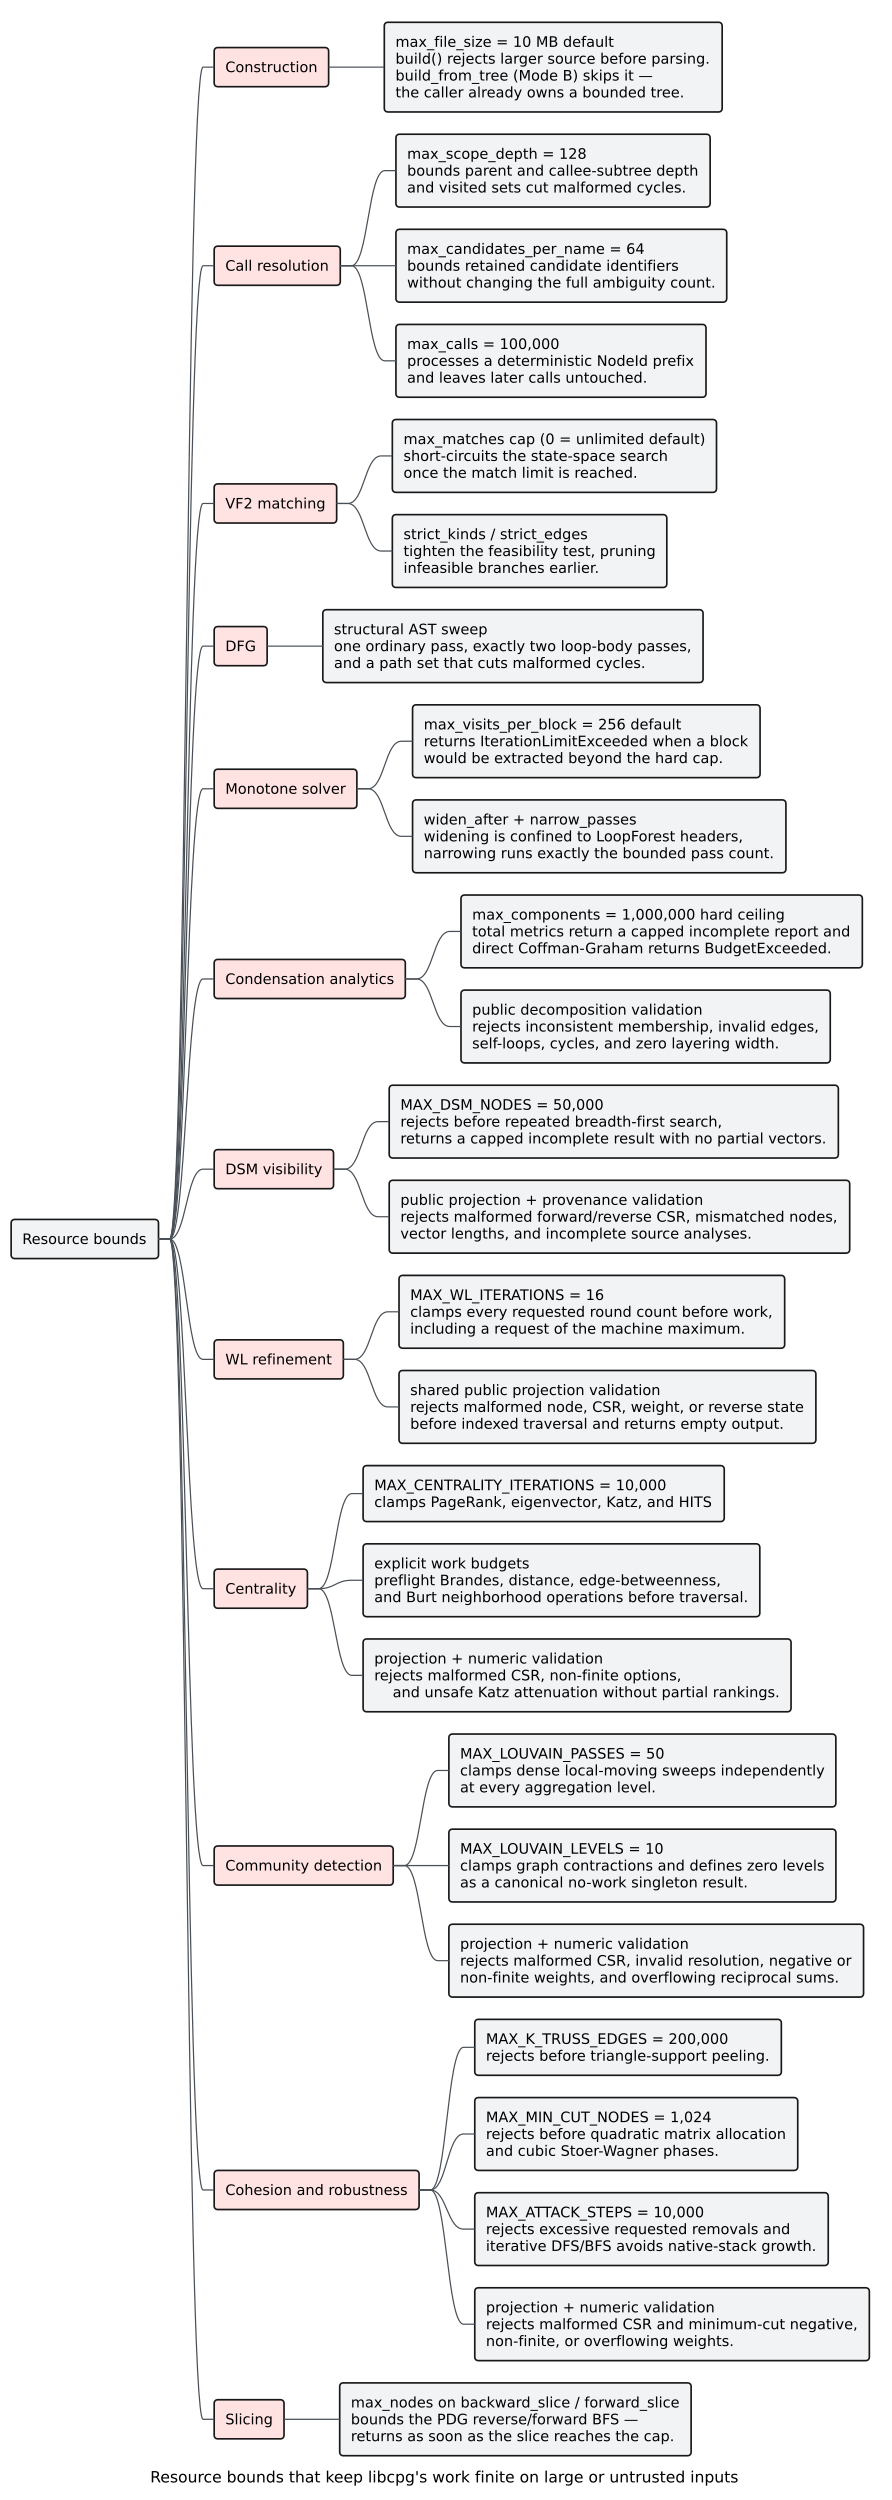
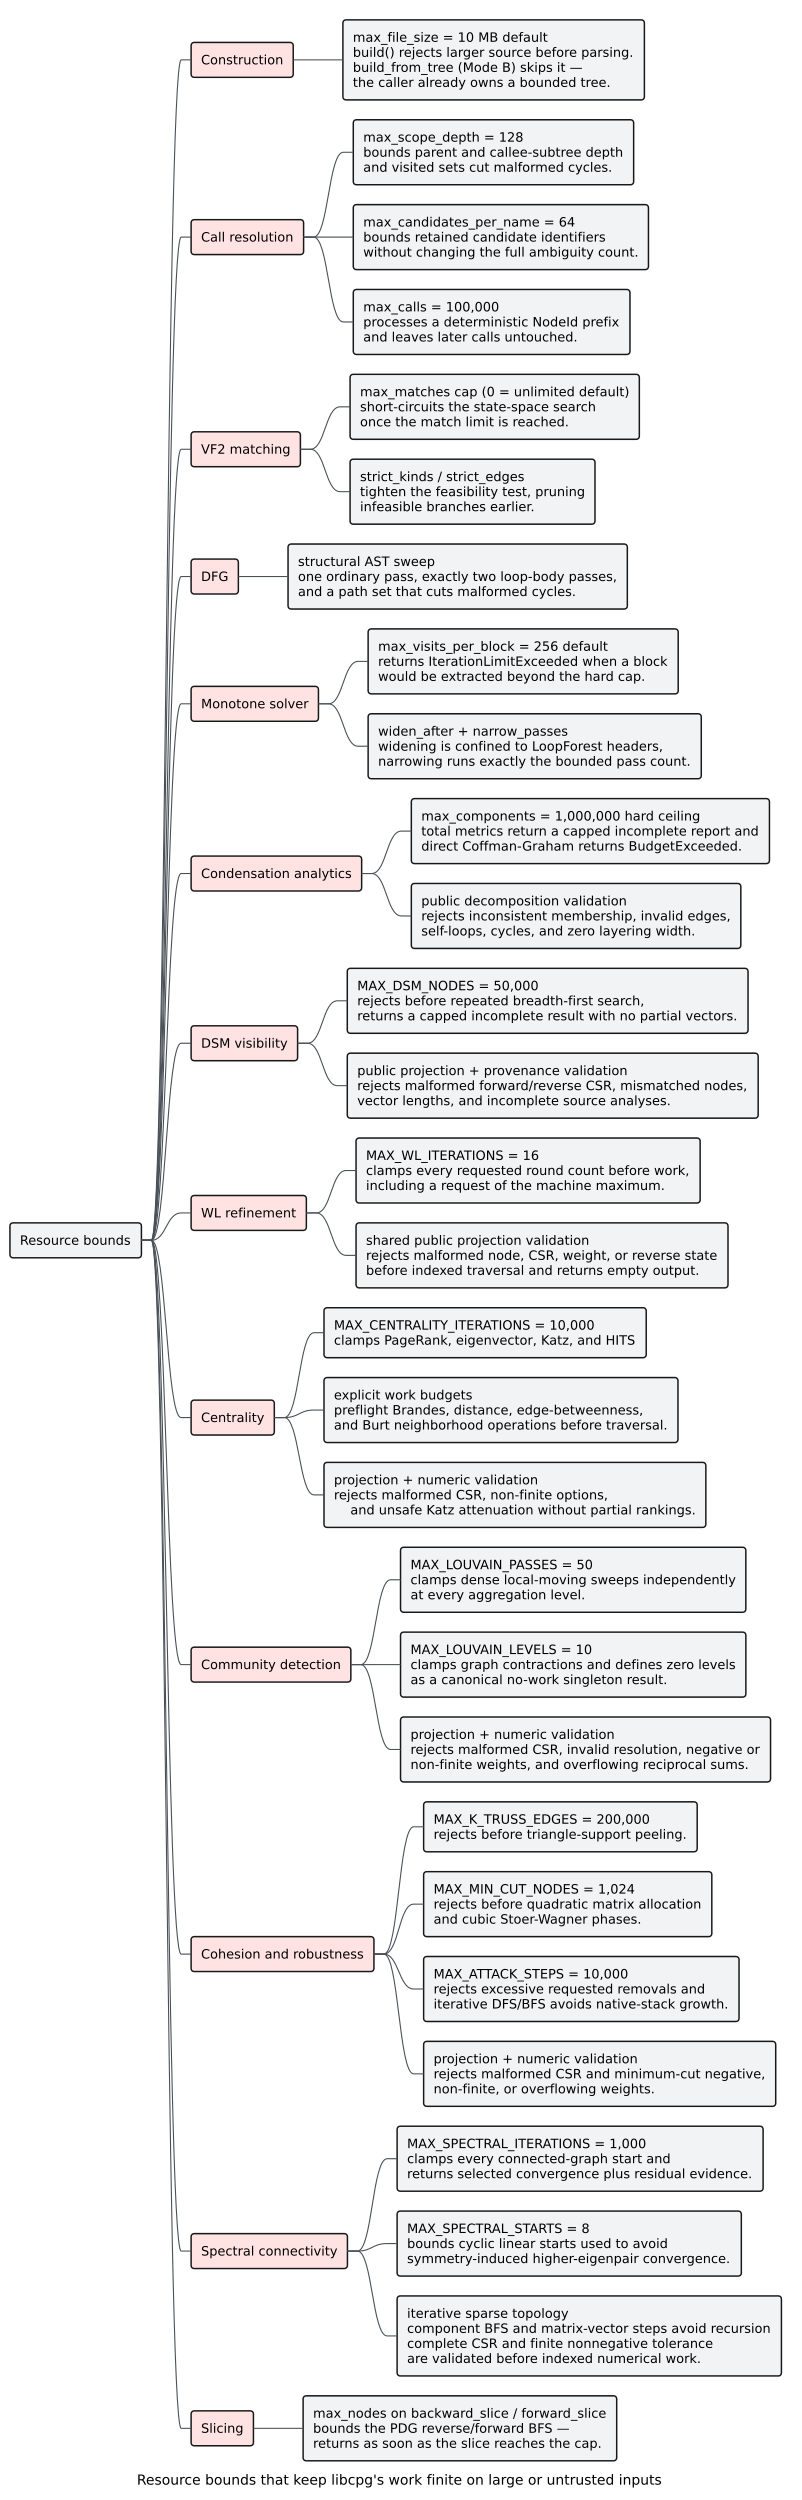
- <svg xmlns="http://www.w3.org/2000/svg" contentStyleType="text/css" data-diagram-type="MINDMAP" height="2245px" preserveAspectRatio="none" style="width:801px;height:2245px;background:#FFFFFF;" version="1.1" viewBox="0 0 801 2245" width="801px" zoomAndPan="magnify">
+ <svg xmlns="http://www.w3.org/2000/svg" contentStyleType="text/css" data-diagram-type="MINDMAP" height="2516px" preserveAspectRatio="none" style="width:807px;height:2516px;background:#FFFFFF;" version="1.1" viewBox="0 0 807 2516" width="807px" zoomAndPan="magnify">
  <defs />
  <g>
-     <rect fill="#F1F3F5" height="35.133" rx="3" ry="3" style="stroke:#181818;stroke-width:1.5;" width="132.328" x="10" y="1095.047" />
-     <text fill="#000000" font-family="'DejaVu Sans'" font-size="13" lengthAdjust="spacing" textLength="112.328" x="20" y="1117.114">Resource bounds</text>
+     <rect fill="#F1F3F5" height="35.133" rx="3" ry="3" style="stroke:#181818;stroke-width:1.5;" width="132.328" x="10" y="1230.711" />
+     <text fill="#000000" font-family="'DejaVu Sans'" font-size="13" lengthAdjust="spacing" textLength="112.328" x="20" y="1252.778">Resource bounds</text>
    <rect fill="#FFE3E3" height="35.133" rx="3" ry="3" style="stroke:#181818;stroke-width:1.5;" width="102.773" x="192.328" y="42.699" />
    <text fill="#000000" font-family="'DejaVu Sans'" font-size="13" lengthAdjust="spacing" textLength="82.773" x="202.328" y="64.766">Construction</text>
    <rect fill="#F1F3F5" height="80.531" rx="3" ry="3" style="stroke:#181818;stroke-width:1.5;" width="303.41" x="345.102" y="20" />
    <text fill="#000000" font-family="'DejaVu Sans'" font-size="13" lengthAdjust="spacing" textLength="196.168" x="355.102" y="42.067">max_file_size = 10 MB default</text>
    <text fill="#000000" font-family="'DejaVu Sans'" font-size="13" lengthAdjust="spacing" textLength="283.41" x="355.102" y="57.2">build() rejects larger source before parsing.</text>
    <text fill="#000000" font-family="'DejaVu Sans'" font-size="13" lengthAdjust="spacing" textLength="231.734" x="355.102" y="72.332">build_from_tree (Mode B) skips it —</text>
    <text fill="#000000" font-family="'DejaVu Sans'" font-size="13" lengthAdjust="spacing" textLength="259.962" x="355.102" y="87.465">the caller already owns a bounded tree.</text>
    <path d="M295.102,60.266 L305.102,60.266 C320.102,60.266 320.102,60.266 335.102,60.266 L345.102,60.266" fill="none" style="stroke:#495057;stroke-width:1.1;" />
-     <path d="M142.328,1112.613 L152.328,1112.613 C167.328,1112.613 167.328,60.266 182.328,60.266 L192.328,60.266" fill="none" style="stroke:#495057;stroke-width:1.1;" />
+     <path d="M142.328,1248.277 L152.328,1248.277 C167.328,1248.277 167.328,60.266 182.328,60.266 L192.328,60.266" fill="none" style="stroke:#495057;stroke-width:1.1;" />
    <rect fill="#FFE3E3" height="35.133" rx="3" ry="3" style="stroke:#181818;stroke-width:1.5;" width="113.222" x="192.328" y="221.062" />
    <text fill="#000000" font-family="'DejaVu Sans'" font-size="13" lengthAdjust="spacing" textLength="93.222" x="202.328" y="243.129">Call resolution</text>
    <rect fill="#F1F3F5" height="65.398" rx="3" ry="3" style="stroke:#181818;stroke-width:1.5;" width="282.158" x="355.55" y="120.531" />
    <text fill="#000000" font-family="'DejaVu Sans'" font-size="13" lengthAdjust="spacing" textLength="161.256" x="365.55" y="142.598">max_scope_depth = 128</text>
    <text fill="#000000" font-family="'DejaVu Sans'" font-size="13" lengthAdjust="spacing" textLength="262.158" x="365.55" y="157.731">bounds parent and callee-subtree depth</text>
    <text fill="#000000" font-family="'DejaVu Sans'" font-size="13" lengthAdjust="spacing" textLength="250.815" x="365.55" y="172.864">and visited sets cut malformed cycles.</text>
    <path d="M305.55,238.629 L315.55,238.629 C330.55,238.629 330.55,153.231 345.55,153.231 L355.55,153.231" fill="none" style="stroke:#495057;stroke-width:1.1;" />
    <rect fill="#F1F3F5" height="65.398" rx="3" ry="3" style="stroke:#181818;stroke-width:1.5;" width="297.05" x="355.55" y="205.93" />
    <text fill="#000000" font-family="'DejaVu Sans'" font-size="13" lengthAdjust="spacing" textLength="213.288" x="365.55" y="227.997">max_candidates_per_name = 64</text>
    <text fill="#000000" font-family="'DejaVu Sans'" font-size="13" lengthAdjust="spacing" textLength="244.258" x="365.55" y="243.129">bounds retained candidate identifiers</text>
    <text fill="#000000" font-family="'DejaVu Sans'" font-size="13" lengthAdjust="spacing" textLength="277.05" x="365.55" y="258.262">without changing the full ambiguity count.</text>
    <path d="M305.55,238.629 L315.55,238.629 C330.55,238.629 330.55,238.629 345.55,238.629 L355.55,238.629" fill="none" style="stroke:#495057;stroke-width:1.1;" />
    <rect fill="#F1F3F5" height="65.398" rx="3" ry="3" style="stroke:#181818;stroke-width:1.5;" width="278.445" x="355.55" y="291.328" />
    <text fill="#000000" font-family="'DejaVu Sans'" font-size="13" lengthAdjust="spacing" textLength="136.849" x="365.55" y="313.395">max_calls = 100,000</text>
    <text fill="#000000" font-family="'DejaVu Sans'" font-size="13" lengthAdjust="spacing" textLength="258.445" x="365.55" y="328.528">processes a deterministic NodeId prefix</text>
    <text fill="#000000" font-family="'DejaVu Sans'" font-size="13" lengthAdjust="spacing" textLength="215.693" x="365.55" y="343.661">and leaves later calls untouched.</text>
    <path d="M305.55,238.629 L315.55,238.629 C330.55,238.629 330.55,324.027 345.55,324.027 L355.55,324.027" fill="none" style="stroke:#495057;stroke-width:1.1;" />
-     <path d="M142.328,1112.613 L152.328,1112.613 C167.328,1112.613 167.328,238.629 182.328,238.629 L192.328,238.629" fill="none" style="stroke:#495057;stroke-width:1.1;" />
+     <path d="M142.328,1248.277 L152.328,1248.277 C167.328,1248.277 167.328,238.629 182.328,238.629 L192.328,238.629" fill="none" style="stroke:#495057;stroke-width:1.1;" />
    <rect fill="#FFE3E3" height="35.133" rx="3" ry="3" style="stroke:#181818;stroke-width:1.5;" width="109.991" x="192.328" y="434.559" />
    <text fill="#000000" font-family="'DejaVu Sans'" font-size="13" lengthAdjust="spacing" textLength="89.991" x="202.328" y="456.625">VF2 matching</text>
    <rect fill="#F1F3F5" height="65.398" rx="3" ry="3" style="stroke:#181818;stroke-width:1.5;" width="291.108" x="352.319" y="376.727" />
    <text fill="#000000" font-family="'DejaVu Sans'" font-size="13" lengthAdjust="spacing" textLength="271.108" x="362.319" y="398.793">max_matches cap (0 = unlimited default)</text>
    <text fill="#000000" font-family="'DejaVu Sans'" font-size="13" lengthAdjust="spacing" textLength="238.031" x="362.319" y="413.926">short-circuits the state-space search</text>
    <text fill="#000000" font-family="'DejaVu Sans'" font-size="13" lengthAdjust="spacing" textLength="210.507" x="362.319" y="429.059">once the match limit is reached.</text>
    <path d="M302.319,452.125 L312.319,452.125 C327.319,452.125 327.319,409.426 342.319,409.426 L352.319,409.426" fill="none" style="stroke:#495057;stroke-width:1.1;" />
    <rect fill="#F1F3F5" height="65.398" rx="3" ry="3" style="stroke:#181818;stroke-width:1.5;" width="246.478" x="352.319" y="462.125" />
    <text fill="#000000" font-family="'DejaVu Sans'" font-size="13" lengthAdjust="spacing" textLength="165.464" x="362.319" y="484.192">strict_kinds / strict_edges</text>
    <text fill="#000000" font-family="'DejaVu Sans'" font-size="13" lengthAdjust="spacing" textLength="226.478" x="362.319" y="499.325">tighten the feasibility test, pruning</text>
    <text fill="#000000" font-family="'DejaVu Sans'" font-size="13" lengthAdjust="spacing" textLength="176.871" x="362.319" y="514.457">infeasible branches earlier.</text>
    <path d="M302.319,452.125 L312.319,452.125 C327.319,452.125 327.319,494.824 342.319,494.824 L352.319,494.824" fill="none" style="stroke:#495057;stroke-width:1.1;" />
-     <path d="M142.328,1112.613 L152.328,1112.613 C167.328,1112.613 167.328,452.125 182.328,452.125 L192.328,452.125" fill="none" style="stroke:#495057;stroke-width:1.1;" />
+     <path d="M142.328,1248.277 L152.328,1248.277 C167.328,1248.277 167.328,452.125 182.328,452.125 L192.328,452.125" fill="none" style="stroke:#495057;stroke-width:1.1;" />
    <rect fill="#FFE3E3" height="35.133" rx="3" ry="3" style="stroke:#181818;stroke-width:1.5;" width="47.562" x="192.328" y="562.656" />
    <text fill="#000000" font-family="'DejaVu Sans'" font-size="13" lengthAdjust="spacing" textLength="27.561" x="202.328" y="584.723">DFG</text>
    <rect fill="#F1F3F5" height="65.398" rx="3" ry="3" style="stroke:#181818;stroke-width:1.5;" width="341.458" x="289.89" y="547.523" />
    <text fill="#000000" font-family="'DejaVu Sans'" font-size="13" lengthAdjust="spacing" textLength="137.865" x="299.89" y="569.59">structural AST sweep</text>
    <text fill="#000000" font-family="'DejaVu Sans'" font-size="13" lengthAdjust="spacing" textLength="321.458" x="299.89" y="584.723">one ordinary pass, exactly two loop-body passes,</text>
    <text fill="#000000" font-family="'DejaVu Sans'" font-size="13" lengthAdjust="spacing" textLength="279.963" x="299.89" y="599.856">and a path set that cuts malformed cycles.</text>
    <path d="M239.89,580.223 L249.89,580.223 C264.89,580.223 264.89,580.223 279.89,580.223 L289.89,580.223" fill="none" style="stroke:#495057;stroke-width:1.1;" />
-     <path d="M142.328,1112.613 L152.328,1112.613 C167.328,1112.613 167.328,580.223 182.328,580.223 L192.328,580.223" fill="none" style="stroke:#495057;stroke-width:1.1;" />
+     <path d="M142.328,1248.277 L152.328,1248.277 C167.328,1248.277 167.328,580.223 182.328,580.223 L192.328,580.223" fill="none" style="stroke:#495057;stroke-width:1.1;" />
    <rect fill="#FFE3E3" height="35.133" rx="3" ry="3" style="stroke:#181818;stroke-width:1.5;" width="128.158" x="192.328" y="690.754" />
    <text fill="#000000" font-family="'DejaVu Sans'" font-size="13" lengthAdjust="spacing" textLength="108.158" x="202.328" y="712.821">Monotone solver</text>
    <rect fill="#F1F3F5" height="65.398" rx="3" ry="3" style="stroke:#181818;stroke-width:1.5;" width="312.056" x="370.486" y="632.922" />
    <text fill="#000000" font-family="'DejaVu Sans'" font-size="13" lengthAdjust="spacing" textLength="231.315" x="380.486" y="654.989">max_visits_per_block = 256 default</text>
    <text fill="#000000" font-family="'DejaVu Sans'" font-size="13" lengthAdjust="spacing" textLength="292.056" x="380.486" y="670.122">returns IterationLimitExceeded when a block</text>
    <text fill="#000000" font-family="'DejaVu Sans'" font-size="13" lengthAdjust="spacing" textLength="269.35" x="380.486" y="685.254">would be extracted beyond the hard cap.</text>
    <path d="M320.486,708.32 L330.486,708.32 C345.486,708.32 345.486,665.621 360.486,665.621 L370.486,665.621" fill="none" style="stroke:#495057;stroke-width:1.1;" />
    <rect fill="#F1F3F5" height="65.398" rx="3" ry="3" style="stroke:#181818;stroke-width:1.5;" width="335.275" x="370.486" y="718.32" />
    <text fill="#000000" font-family="'DejaVu Sans'" font-size="13" lengthAdjust="spacing" textLength="191.89" x="380.486" y="740.387">widen_after + narrow_passes</text>
    <text fill="#000000" font-family="'DejaVu Sans'" font-size="13" lengthAdjust="spacing" textLength="287.701" x="380.486" y="755.52">widening is confined to LoopForest headers,</text>
    <text fill="#000000" font-family="'DejaVu Sans'" font-size="13" lengthAdjust="spacing" textLength="315.275" x="380.486" y="770.653">narrowing runs exactly the bounded pass count.</text>
    <path d="M320.486,708.32 L330.486,708.32 C345.486,708.32 345.486,751.019 360.486,751.019 L370.486,751.019" fill="none" style="stroke:#495057;stroke-width:1.1;" />
-     <path d="M142.328,1112.613 L152.328,1112.613 C167.328,1112.613 167.328,708.32 182.328,708.32 L192.328,708.32" fill="none" style="stroke:#495057;stroke-width:1.1;" />
+     <path d="M142.328,1248.277 L152.328,1248.277 C167.328,1248.277 167.328,708.32 182.328,708.32 L192.328,708.32" fill="none" style="stroke:#495057;stroke-width:1.1;" />
    <rect fill="#FFE3E3" height="35.133" rx="3" ry="3" style="stroke:#181818;stroke-width:1.5;" width="171.639" x="192.328" y="861.551" />
    <text fill="#000000" font-family="'DejaVu Sans'" font-size="13" lengthAdjust="spacing" textLength="151.639" x="202.328" y="883.618">Condensation analytics</text>
    <rect fill="#F1F3F5" height="65.398" rx="3" ry="3" style="stroke:#181818;stroke-width:1.5;" width="360.406" x="413.967" y="803.719" />
    <text fill="#000000" font-family="'DejaVu Sans'" font-size="13" lengthAdjust="spacing" textLength="280.998" x="423.967" y="825.786">max_components = 1,000,000 hard ceiling</text>
    <text fill="#000000" font-family="'DejaVu Sans'" font-size="13" lengthAdjust="spacing" textLength="340.406" x="423.967" y="840.918">total metrics return a capped incomplete report and</text>
    <text fill="#000000" font-family="'DejaVu Sans'" font-size="13" lengthAdjust="spacing" textLength="323.324" x="423.967" y="856.051">direct Coffman-Graham returns BudgetExceeded.</text>
    <path d="M363.967,879.117 L373.967,879.117 C388.967,879.117 388.967,836.418 403.967,836.418 L413.967,836.418" fill="none" style="stroke:#495057;stroke-width:1.1;" />
    <rect fill="#F1F3F5" height="65.398" rx="3" ry="3" style="stroke:#181818;stroke-width:1.5;" width="331.6" x="413.967" y="889.117" />
    <text fill="#000000" font-family="'DejaVu Sans'" font-size="13" lengthAdjust="spacing" textLength="206.889" x="423.967" y="911.184">public decomposition validation</text>
    <text fill="#000000" font-family="'DejaVu Sans'" font-size="13" lengthAdjust="spacing" textLength="311.6" x="423.967" y="926.317">rejects inconsistent membership, invalid edges,</text>
    <text fill="#000000" font-family="'DejaVu Sans'" font-size="13" lengthAdjust="spacing" textLength="276.752" x="423.967" y="941.45">self-loops, cycles, and zero layering width.</text>
    <path d="M363.967,879.117 L373.967,879.117 C388.967,879.117 388.967,921.816 403.967,921.816 L413.967,921.816" fill="none" style="stroke:#495057;stroke-width:1.1;" />
-     <path d="M142.328,1112.613 L152.328,1112.613 C167.328,1112.613 167.328,879.117 182.328,879.117 L192.328,879.117" fill="none" style="stroke:#495057;stroke-width:1.1;" />
+     <path d="M142.328,1248.277 L152.328,1248.277 C167.328,1248.277 167.328,879.117 182.328,879.117 L192.328,879.117" fill="none" style="stroke:#495057;stroke-width:1.1;" />
    <rect fill="#FFE3E3" height="35.133" rx="3" ry="3" style="stroke:#181818;stroke-width:1.5;" width="107.179" x="192.328" y="1032.348" />
    <text fill="#000000" font-family="'DejaVu Sans'" font-size="13" lengthAdjust="spacing" textLength="87.179" x="202.328" y="1054.415">DSM visibility</text>
    <rect fill="#F1F3F5" height="65.398" rx="3" ry="3" style="stroke:#181818;stroke-width:1.5;" width="403.329" x="349.507" y="974.516" />
    <text fill="#000000" font-family="'DejaVu Sans'" font-size="13" lengthAdjust="spacing" textLength="182.571" x="359.507" y="996.582">MAX_DSM_NODES = 50,000</text>
    <text fill="#000000" font-family="'DejaVu Sans'" font-size="13" lengthAdjust="spacing" textLength="290.373" x="359.507" y="1011.715">rejects before repeated breadth-first search,</text>
    <text fill="#000000" font-family="'DejaVu Sans'" font-size="13" lengthAdjust="spacing" textLength="383.329" x="359.507" y="1026.848">returns a capped incomplete result with no partial vectors.</text>
    <path d="M299.507,1049.914 L309.507,1049.914 C324.507,1049.914 324.507,1007.215 339.507,1007.215 L349.507,1007.215" fill="none" style="stroke:#495057;stroke-width:1.1;" />
    <rect fill="#F1F3F5" height="65.398" rx="3" ry="3" style="stroke:#181818;stroke-width:1.5;" width="413.517" x="349.507" y="1059.914" />
    <text fill="#000000" font-family="'DejaVu Sans'" font-size="13" lengthAdjust="spacing" textLength="272.581" x="359.507" y="1081.981">public projection + provenance validation</text>
    <text fill="#000000" font-family="'DejaVu Sans'" font-size="13" lengthAdjust="spacing" textLength="393.517" x="359.507" y="1097.114">rejects malformed forward/reverse CSR, mismatched nodes,</text>
    <text fill="#000000" font-family="'DejaVu Sans'" font-size="13" lengthAdjust="spacing" textLength="315.878" x="359.507" y="1112.247">vector lengths, and incomplete source analyses.</text>
    <path d="M299.507,1049.914 L309.507,1049.914 C324.507,1049.914 324.507,1092.613 339.507,1092.613 L349.507,1092.613" fill="none" style="stroke:#495057;stroke-width:1.1;" />
-     <path d="M142.328,1112.613 L152.328,1112.613 C167.328,1112.613 167.328,1049.914 182.328,1049.914 L192.328,1049.914" fill="none" style="stroke:#495057;stroke-width:1.1;" />
+     <path d="M142.328,1248.277 L152.328,1248.277 C167.328,1248.277 167.328,1049.914 182.328,1049.914 L192.328,1049.914" fill="none" style="stroke:#495057;stroke-width:1.1;" />
    <rect fill="#FFE3E3" height="35.133" rx="3" ry="3" style="stroke:#181818;stroke-width:1.5;" width="115.996" x="192.328" y="1203.145" />
    <text fill="#000000" font-family="'DejaVu Sans'" font-size="13" lengthAdjust="spacing" textLength="95.996" x="202.328" y="1225.211">WL refinement</text>
    <rect fill="#F1F3F5" height="65.398" rx="3" ry="3" style="stroke:#181818;stroke-width:1.5;" width="346.308" x="358.324" y="1145.312" />
    <text fill="#000000" font-family="'DejaVu Sans'" font-size="13" lengthAdjust="spacing" textLength="175.709" x="368.324" y="1167.379">MAX_WL_ITERATIONS = 16</text>
    <text fill="#000000" font-family="'DejaVu Sans'" font-size="13" lengthAdjust="spacing" textLength="326.308" x="368.324" y="1182.512">clamps every requested round count before work,</text>
    <text fill="#000000" font-family="'DejaVu Sans'" font-size="13" lengthAdjust="spacing" textLength="301.031" x="368.324" y="1197.645">including a request of the machine maximum.</text>
    <path d="M308.324,1220.711 L318.324,1220.711 C333.324,1220.711 333.324,1178.012 348.324,1178.012 L358.324,1178.012" fill="none" style="stroke:#495057;stroke-width:1.1;" />
    <rect fill="#F1F3F5" height="65.398" rx="3" ry="3" style="stroke:#181818;stroke-width:1.5;" width="374.339" x="358.324" y="1230.711" />
    <text fill="#000000" font-family="'DejaVu Sans'" font-size="13" lengthAdjust="spacing" textLength="225.297" x="368.324" y="1252.778">shared public projection validation</text>
    <text fill="#000000" font-family="'DejaVu Sans'" font-size="13" lengthAdjust="spacing" textLength="354.339" x="368.324" y="1267.911">rejects malformed node, CSR, weight, or reverse state</text>
    <text fill="#000000" font-family="'DejaVu Sans'" font-size="13" lengthAdjust="spacing" textLength="336.965" x="368.324" y="1283.043">before indexed traversal and returns empty output.</text>
    <path d="M308.324,1220.711 L318.324,1220.711 C333.324,1220.711 333.324,1263.41 348.324,1263.41 L358.324,1263.41" fill="none" style="stroke:#495057;stroke-width:1.1;" />
-     <path d="M142.328,1112.613 L152.328,1112.613 C167.328,1112.613 167.328,1220.711 182.328,1220.711 L192.328,1220.711" fill="none" style="stroke:#495057;stroke-width:1.1;" />
+     <path d="M142.328,1248.277 L152.328,1248.277 C167.328,1248.277 167.328,1220.711 182.328,1220.711 L192.328,1220.711" fill="none" style="stroke:#495057;stroke-width:1.1;" />
    <rect fill="#FFE3E3" height="35.133" rx="3" ry="3" style="stroke:#181818;stroke-width:1.5;" width="83.737" x="192.328" y="1409.074" />
    <text fill="#000000" font-family="'DejaVu Sans'" font-size="13" lengthAdjust="spacing" textLength="63.737" x="202.328" y="1431.141">Centrality</text>
    <rect fill="#F1F3F5" height="50.266" rx="3" ry="3" style="stroke:#181818;stroke-width:1.5;" width="324.3" x="326.065" y="1316.109" />
    <text fill="#000000" font-family="'DejaVu Sans'" font-size="13" lengthAdjust="spacing" textLength="264.399" x="336.065" y="1338.176">MAX_CENTRALITY_ITERATIONS = 10,000</text>
    <text fill="#000000" font-family="'DejaVu Sans'" font-size="13" lengthAdjust="spacing" textLength="304.3" x="336.065" y="1353.309">clamps PageRank, eigenvector, Katz, and HITS</text>
    <path d="M276.065,1426.641 L286.065,1426.641 C301.065,1426.641 301.065,1341.242 316.065,1341.242 L326.065,1341.242" fill="none" style="stroke:#495057;stroke-width:1.1;" />
    <rect fill="#F1F3F5" height="65.398" rx="3" ry="3" style="stroke:#181818;stroke-width:1.5;" width="356.248" x="326.065" y="1386.375" />
    <text fill="#000000" font-family="'DejaVu Sans'" font-size="13" lengthAdjust="spacing" textLength="139.61" x="336.065" y="1408.442">explicit work budgets</text>
    <text fill="#000000" font-family="'DejaVu Sans'" font-size="13" lengthAdjust="spacing" textLength="311.543" x="336.065" y="1423.575">preflight Brandes, distance, edge-betweenness,</text>
    <text fill="#000000" font-family="'DejaVu Sans'" font-size="13" lengthAdjust="spacing" textLength="336.248" x="336.065" y="1438.707">and Burt neighborhood operations before traversal.</text>
    <path d="M276.065,1426.641 L286.065,1426.641 C301.065,1426.641 301.065,1419.074 316.065,1419.074 L326.065,1419.074" fill="none" style="stroke:#495057;stroke-width:1.1;" />
    <rect fill="#F1F3F5" height="65.398" rx="3" ry="3" style="stroke:#181818;stroke-width:1.5;" width="384.298" x="326.065" y="1471.773" />
    <text fill="#000000" font-family="'DejaVu Sans'" font-size="13" lengthAdjust="spacing" textLength="205.747" x="336.065" y="1493.84">projection + numeric validation</text>
    <text fill="#000000" font-family="'DejaVu Sans'" font-size="13" lengthAdjust="spacing" textLength="276.294" x="336.065" y="1508.973">rejects malformed CSR, non-finite options,</text>
    <text fill="#000000" font-family="'DejaVu Sans'" font-size="13" lengthAdjust="spacing" textLength="347.769" x="352.594" y="1524.106">and unsafe Katz attenuation without partial rankings.</text>
    <path d="M276.065,1426.641 L286.065,1426.641 C301.065,1426.641 301.065,1504.473 316.065,1504.473 L326.065,1504.473" fill="none" style="stroke:#495057;stroke-width:1.1;" />
-     <path d="M142.328,1112.613 L152.328,1112.613 C167.328,1112.613 167.328,1426.641 182.328,1426.641 L192.328,1426.641" fill="none" style="stroke:#495057;stroke-width:1.1;" />
+     <path d="M142.328,1248.277 L152.328,1248.277 C167.328,1248.277 167.328,1426.641 182.328,1426.641 L192.328,1426.641" fill="none" style="stroke:#495057;stroke-width:1.1;" />
    <rect fill="#FFE3E3" height="35.133" rx="3" ry="3" style="stroke:#181818;stroke-width:1.5;" width="160.766" x="192.328" y="1657.703" />
    <text fill="#000000" font-family="'DejaVu Sans'" font-size="13" lengthAdjust="spacing" textLength="140.766" x="202.328" y="1679.77">Community detection</text>
    <rect fill="#F1F3F5" height="65.398" rx="3" ry="3" style="stroke:#181818;stroke-width:1.5;" width="347.507" x="403.094" y="1557.172" />
    <text fill="#000000" font-family="'DejaVu Sans'" font-size="13" lengthAdjust="spacing" textLength="185.751" x="413.094" y="1579.239">MAX_LOUVAIN_PASSES = 50</text>
    <text fill="#000000" font-family="'DejaVu Sans'" font-size="13" lengthAdjust="spacing" textLength="327.507" x="413.094" y="1594.372">clamps dense local-moving sweeps independently</text>
    <text fill="#000000" font-family="'DejaVu Sans'" font-size="13" lengthAdjust="spacing" textLength="176.167" x="413.094" y="1609.504">at every aggregation level.</text>
    <path d="M353.094,1675.27 L363.094,1675.27 C378.094,1675.27 378.094,1589.871 393.094,1589.871 L403.094,1589.871" fill="none" style="stroke:#495057;stroke-width:1.1;" />
    <rect fill="#F1F3F5" height="65.398" rx="3" ry="3" style="stroke:#181818;stroke-width:1.5;" width="347.545" x="403.094" y="1642.57" />
    <text fill="#000000" font-family="'DejaVu Sans'" font-size="13" lengthAdjust="spacing" textLength="184.107" x="413.094" y="1664.637">MAX_LOUVAIN_LEVELS = 10</text>
    <text fill="#000000" font-family="'DejaVu Sans'" font-size="13" lengthAdjust="spacing" textLength="327.545" x="413.094" y="1679.77">clamps graph contractions and defines zero levels</text>
    <text fill="#000000" font-family="'DejaVu Sans'" font-size="13" lengthAdjust="spacing" textLength="258.565" x="413.094" y="1694.903">as a canonical no-work singleton result.</text>
    <path d="M353.094,1675.27 L363.094,1675.27 C378.094,1675.27 378.094,1675.27 393.094,1675.27 L403.094,1675.27" fill="none" style="stroke:#495057;stroke-width:1.1;" />
    <rect fill="#F1F3F5" height="65.398" rx="3" ry="3" style="stroke:#181818;stroke-width:1.5;" width="372.384" x="403.094" y="1727.969" />
    <text fill="#000000" font-family="'DejaVu Sans'" font-size="13" lengthAdjust="spacing" textLength="205.747" x="413.094" y="1750.036">projection + numeric validation</text>
    <text fill="#000000" font-family="'DejaVu Sans'" font-size="13" lengthAdjust="spacing" textLength="352.384" x="413.094" y="1765.168">rejects malformed CSR, invalid resolution, negative or</text>
    <text fill="#000000" font-family="'DejaVu Sans'" font-size="13" lengthAdjust="spacing" textLength="340.939" x="413.094" y="1780.301">non-finite weights, and overflowing reciprocal sums.</text>
    <path d="M353.094,1675.27 L363.094,1675.27 C378.094,1675.27 378.094,1760.668 393.094,1760.668 L403.094,1760.668" fill="none" style="stroke:#495057;stroke-width:1.1;" />
-     <path d="M142.328,1112.613 L152.328,1112.613 C167.328,1112.613 167.328,1675.27 182.328,1675.27 L192.328,1675.27" fill="none" style="stroke:#495057;stroke-width:1.1;" />
+     <path d="M142.328,1248.277 L152.328,1248.277 C167.328,1248.277 167.328,1675.27 182.328,1675.27 L192.328,1675.27" fill="none" style="stroke:#495057;stroke-width:1.1;" />
    <rect fill="#FFE3E3" height="35.133" rx="3" ry="3" style="stroke:#181818;stroke-width:1.5;" width="184.011" x="192.328" y="1949.031" />
    <text fill="#000000" font-family="'DejaVu Sans'" font-size="13" lengthAdjust="spacing" textLength="164.011" x="202.328" y="1971.098">Cohesion and robustness</text>
    <rect fill="#F1F3F5" height="50.266" rx="3" ry="3" style="stroke:#181818;stroke-width:1.5;" width="275.309" x="426.339" y="1813.367" />
    <text fill="#000000" font-family="'DejaVu Sans'" font-size="13" lengthAdjust="spacing" textLength="217.712" x="436.339" y="1835.434">MAX_K_TRUSS_EDGES = 200,000</text>
    <text fill="#000000" font-family="'DejaVu Sans'" font-size="13" lengthAdjust="spacing" textLength="255.309" x="436.339" y="1850.567">rejects before triangle-support peeling.</text>
    <path d="M376.339,1966.598 L386.339,1966.598 C401.339,1966.598 401.339,1838.5 416.339,1838.5 L426.339,1838.5" fill="none" style="stroke:#495057;stroke-width:1.1;" />
    <rect fill="#F1F3F5" height="65.398" rx="3" ry="3" style="stroke:#181818;stroke-width:1.5;" width="290.036" x="426.339" y="1883.633" />
    <text fill="#000000" font-family="'DejaVu Sans'" font-size="13" lengthAdjust="spacing" textLength="202.63" x="436.339" y="1905.7">MAX_MIN_CUT_NODES = 1,024</text>
    <text fill="#000000" font-family="'DejaVu Sans'" font-size="13" lengthAdjust="spacing" textLength="270.036" x="436.339" y="1920.832">rejects before quadratic matrix allocation</text>
    <text fill="#000000" font-family="'DejaVu Sans'" font-size="13" lengthAdjust="spacing" textLength="211.377" x="436.339" y="1935.965">and cubic Stoer-Wagner phases.</text>
    <path d="M376.339,1966.598 L386.339,1966.598 C401.339,1966.598 401.339,1916.332 416.339,1916.332 L426.339,1916.332" fill="none" style="stroke:#495057;stroke-width:1.1;" />
    <rect fill="#F1F3F5" height="65.398" rx="3" ry="3" style="stroke:#181818;stroke-width:1.5;" width="317.426" x="426.339" y="1969.031" />
    <text fill="#000000" font-family="'DejaVu Sans'" font-size="13" lengthAdjust="spacing" textLength="198.428" x="436.339" y="1991.098">MAX_ATTACK_STEPS = 10,000</text>
    <text fill="#000000" font-family="'DejaVu Sans'" font-size="13" lengthAdjust="spacing" textLength="274.6" x="436.339" y="2006.231">rejects excessive requested removals and</text>
    <text fill="#000000" font-family="'DejaVu Sans'" font-size="13" lengthAdjust="spacing" textLength="297.426" x="436.339" y="2021.364">iterative DFS/BFS avoids native-stack growth.</text>
    <path d="M376.339,1966.598 L386.339,1966.598 C401.339,1966.598 401.339,2001.73 416.339,2001.73 L426.339,2001.73" fill="none" style="stroke:#495057;stroke-width:1.1;" />
    <rect fill="#F1F3F5" height="65.398" rx="3" ry="3" style="stroke:#181818;stroke-width:1.5;" width="354.337" x="426.339" y="2054.43" />
    <text fill="#000000" font-family="'DejaVu Sans'" font-size="13" lengthAdjust="spacing" textLength="205.747" x="436.339" y="2076.497">projection + numeric validation</text>
    <text fill="#000000" font-family="'DejaVu Sans'" font-size="13" lengthAdjust="spacing" textLength="334.337" x="436.339" y="2091.629">rejects malformed CSR and minimum-cut negative,</text>
    <text fill="#000000" font-family="'DejaVu Sans'" font-size="13" lengthAdjust="spacing" textLength="222.689" x="436.339" y="2106.762">non-finite, or overflowing weights.</text>
    <path d="M376.339,1966.598 L386.339,1966.598 C401.339,1966.598 401.339,2087.129 416.339,2087.129 L426.339,2087.129" fill="none" style="stroke:#495057;stroke-width:1.1;" />
-     <path d="M142.328,1112.613 L152.328,1112.613 C167.328,1112.613 167.328,1966.598 182.328,1966.598 L192.328,1966.598" fill="none" style="stroke:#495057;stroke-width:1.1;" />
-     <rect fill="#FFE3E3" height="35.133" rx="3" ry="3" style="stroke:#181818;stroke-width:1.5;" width="62.726" x="192.328" y="2154.961" />
-     <text fill="#000000" font-family="'DejaVu Sans'" font-size="13" lengthAdjust="spacing" textLength="42.726" x="202.328" y="2177.028">Slicing</text>
-     <rect fill="#F1F3F5" height="65.398" rx="3" ry="3" style="stroke:#181818;stroke-width:1.5;" width="315.585" x="305.054" y="2139.828" />
-     <text fill="#000000" font-family="'DejaVu Sans'" font-size="13" lengthAdjust="spacing" textLength="295.585" x="315.054" y="2161.895">max_nodes on backward_slice / forward_slice</text>
-     <text fill="#000000" font-family="'DejaVu Sans'" font-size="13" lengthAdjust="spacing" textLength="258.877" x="315.054" y="2177.028">bounds the PDG reverse/forward BFS —</text>
-     <text fill="#000000" font-family="'DejaVu Sans'" font-size="13" lengthAdjust="spacing" textLength="291.269" x="315.054" y="2192.161">returns as soon as the slice reaches the cap.</text>
-     <path d="M255.054,2172.527 L265.054,2172.527 C280.054,2172.527 280.054,2172.527 295.054,2172.527 L305.054,2172.527" fill="none" style="stroke:#495057;stroke-width:1.1;" />
-     <path d="M142.328,1112.613 L152.328,1112.613 C167.328,1112.613 167.328,2172.527 182.328,2172.527 L192.328,2172.527" fill="none" style="stroke:#495057;stroke-width:1.1;" />
+     <path d="M142.328,1248.277 L152.328,1248.277 C167.328,1248.277 167.328,1966.598 182.328,1966.598 L192.328,1966.598" fill="none" style="stroke:#495057;stroke-width:1.1;" />
+     <rect fill="#FFE3E3" height="35.133" rx="3" ry="3" style="stroke:#181818;stroke-width:1.5;" width="157.332" x="192.328" y="2247.926" />
+     <text fill="#000000" font-family="'DejaVu Sans'" font-size="13" lengthAdjust="spacing" textLength="137.332" x="202.328" y="2269.993">Spectral connectivity</text>
+     <rect fill="#F1F3F5" height="65.398" rx="3" ry="3" style="stroke:#181818;stroke-width:1.5;" width="368.328" x="399.66" y="2139.828" />
+     <text fill="#000000" font-family="'DejaVu Sans'" font-size="13" lengthAdjust="spacing" textLength="242.779" x="409.66" y="2161.895">MAX_SPECTRAL_ITERATIONS = 1,000</text>
+     <text fill="#000000" font-family="'DejaVu Sans'" font-size="13" lengthAdjust="spacing" textLength="265.224" x="409.66" y="2177.028">clamps every connected-graph start and</text>
+     <text fill="#000000" font-family="'DejaVu Sans'" font-size="13" lengthAdjust="spacing" textLength="348.328" x="409.66" y="2192.161">returns selected convergence plus residual evidence.</text>
+     <path d="M349.66,2265.492 L359.66,2265.492 C374.66,2265.492 374.66,2172.527 389.66,2172.527 L399.66,2172.527" fill="none" style="stroke:#495057;stroke-width:1.1;" />
+     <rect fill="#F1F3F5" height="65.398" rx="3" ry="3" style="stroke:#181818;stroke-width:1.5;" width="346.416" x="399.66" y="2225.227" />
+     <text fill="#000000" font-family="'DejaVu Sans'" font-size="13" lengthAdjust="spacing" textLength="186.247" x="409.66" y="2247.294">MAX_SPECTRAL_STARTS = 8</text>
+     <text fill="#000000" font-family="'DejaVu Sans'" font-size="13" lengthAdjust="spacing" textLength="262.476" x="409.66" y="2262.426">bounds cyclic linear starts used to avoid</text>
+     <text fill="#000000" font-family="'DejaVu Sans'" font-size="13" lengthAdjust="spacing" textLength="326.416" x="409.66" y="2277.559">symmetry-induced higher-eigenpair convergence.</text>
+     <path d="M349.66,2265.492 L359.66,2265.492 C374.66,2265.492 374.66,2257.926 389.66,2257.926 L399.66,2257.926" fill="none" style="stroke:#495057;stroke-width:1.1;" />
+     <rect fill="#F1F3F5" height="80.531" rx="3" ry="3" style="stroke:#181818;stroke-width:1.5;" width="386.768" x="399.66" y="2310.625" />
+     <text fill="#000000" font-family="'DejaVu Sans'" font-size="13" lengthAdjust="spacing" textLength="162.557" x="409.66" y="2332.692">iterative sparse topology</text>
+     <text fill="#000000" font-family="'DejaVu Sans'" font-size="13" lengthAdjust="spacing" textLength="366.768" x="409.66" y="2347.825">component BFS and matrix-vector steps avoid recursion</text>
+     <text fill="#000000" font-family="'DejaVu Sans'" font-size="13" lengthAdjust="spacing" textLength="307.982" x="409.66" y="2362.957">complete CSR and finite nonnegative tolerance</text>
+     <text fill="#000000" font-family="'DejaVu Sans'" font-size="13" lengthAdjust="spacing" textLength="297" x="409.66" y="2378.09">are validated before indexed numerical work.</text>
+     <path d="M349.66,2265.492 L359.66,2265.492 C374.66,2265.492 374.66,2350.891 389.66,2350.891 L399.66,2350.891" fill="none" style="stroke:#495057;stroke-width:1.1;" />
+     <path d="M142.328,1248.277 L152.328,1248.277 C167.328,1248.277 167.328,2265.492 182.328,2265.492 L192.328,2265.492" fill="none" style="stroke:#495057;stroke-width:1.1;" />
+     <rect fill="#FFE3E3" height="35.133" rx="3" ry="3" style="stroke:#181818;stroke-width:1.5;" width="62.726" x="192.328" y="2426.289" />
+     <text fill="#000000" font-family="'DejaVu Sans'" font-size="13" lengthAdjust="spacing" textLength="42.726" x="202.328" y="2448.356">Slicing</text>
+     <rect fill="#F1F3F5" height="65.398" rx="3" ry="3" style="stroke:#181818;stroke-width:1.5;" width="315.585" x="305.054" y="2411.156" />
+     <text fill="#000000" font-family="'DejaVu Sans'" font-size="13" lengthAdjust="spacing" textLength="295.585" x="315.054" y="2433.223">max_nodes on backward_slice / forward_slice</text>
+     <text fill="#000000" font-family="'DejaVu Sans'" font-size="13" lengthAdjust="spacing" textLength="258.877" x="315.054" y="2448.356">bounds the PDG reverse/forward BFS —</text>
+     <text fill="#000000" font-family="'DejaVu Sans'" font-size="13" lengthAdjust="spacing" textLength="291.269" x="315.054" y="2463.489">returns as soon as the slice reaches the cap.</text>
+     <path d="M255.054,2443.856 L265.054,2443.856 C280.054,2443.856 280.054,2443.856 295.054,2443.856 L305.054,2443.856" fill="none" style="stroke:#495057;stroke-width:1.1;" />
+     <path d="M142.328,1248.277 L152.328,1248.277 C167.328,1248.277 167.328,2443.856 182.328,2443.856 L192.328,2443.856" fill="none" style="stroke:#495057;stroke-width:1.1;" />
    <g class="caption" data-source-line="2">
-       <text fill="#000000" font-family="'DejaVu Sans'" font-size="14" lengthAdjust="spacing" textLength="529.901" x="134.887" y="2229.222">Resource bounds that keep libcpg's work finite on large or untrusted inputs</text>
+       <text fill="#000000" font-family="'DejaVu Sans'" font-size="14" lengthAdjust="spacing" textLength="529.901" x="137.763" y="2500.55">Resource bounds that keep libcpg's work finite on large or untrusted inputs</text>
    </g>
  </g>
</svg>
